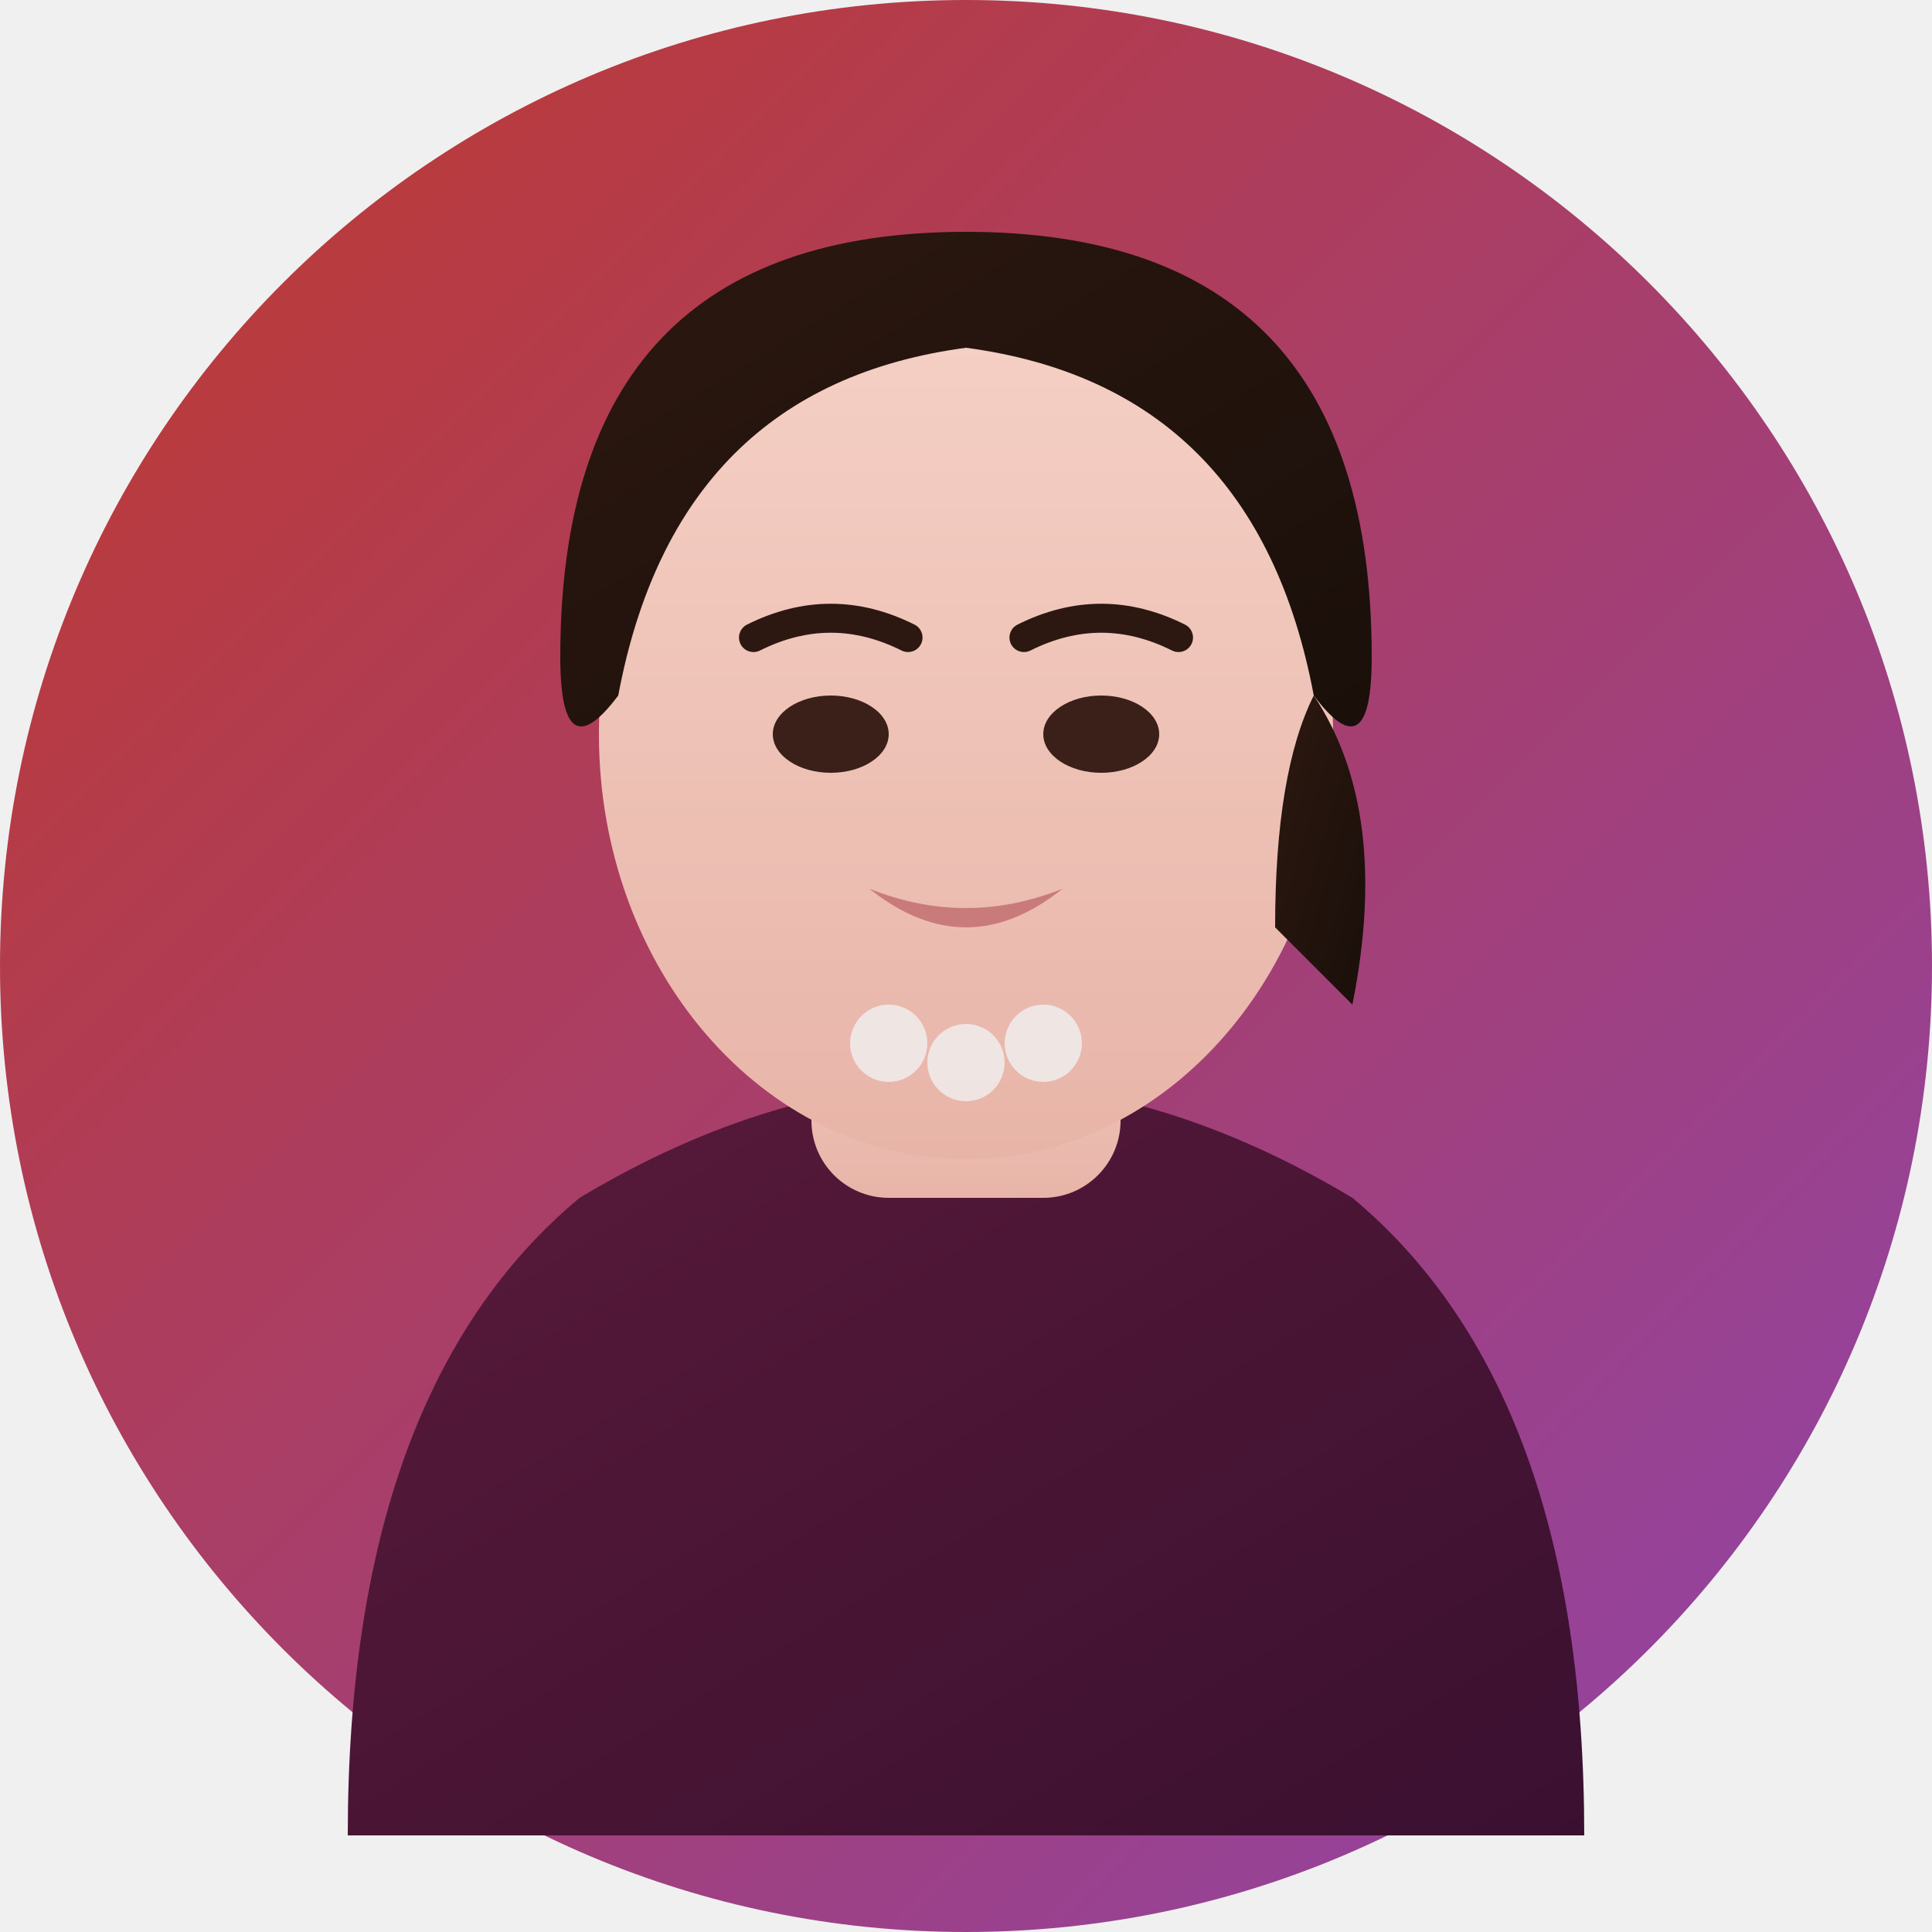
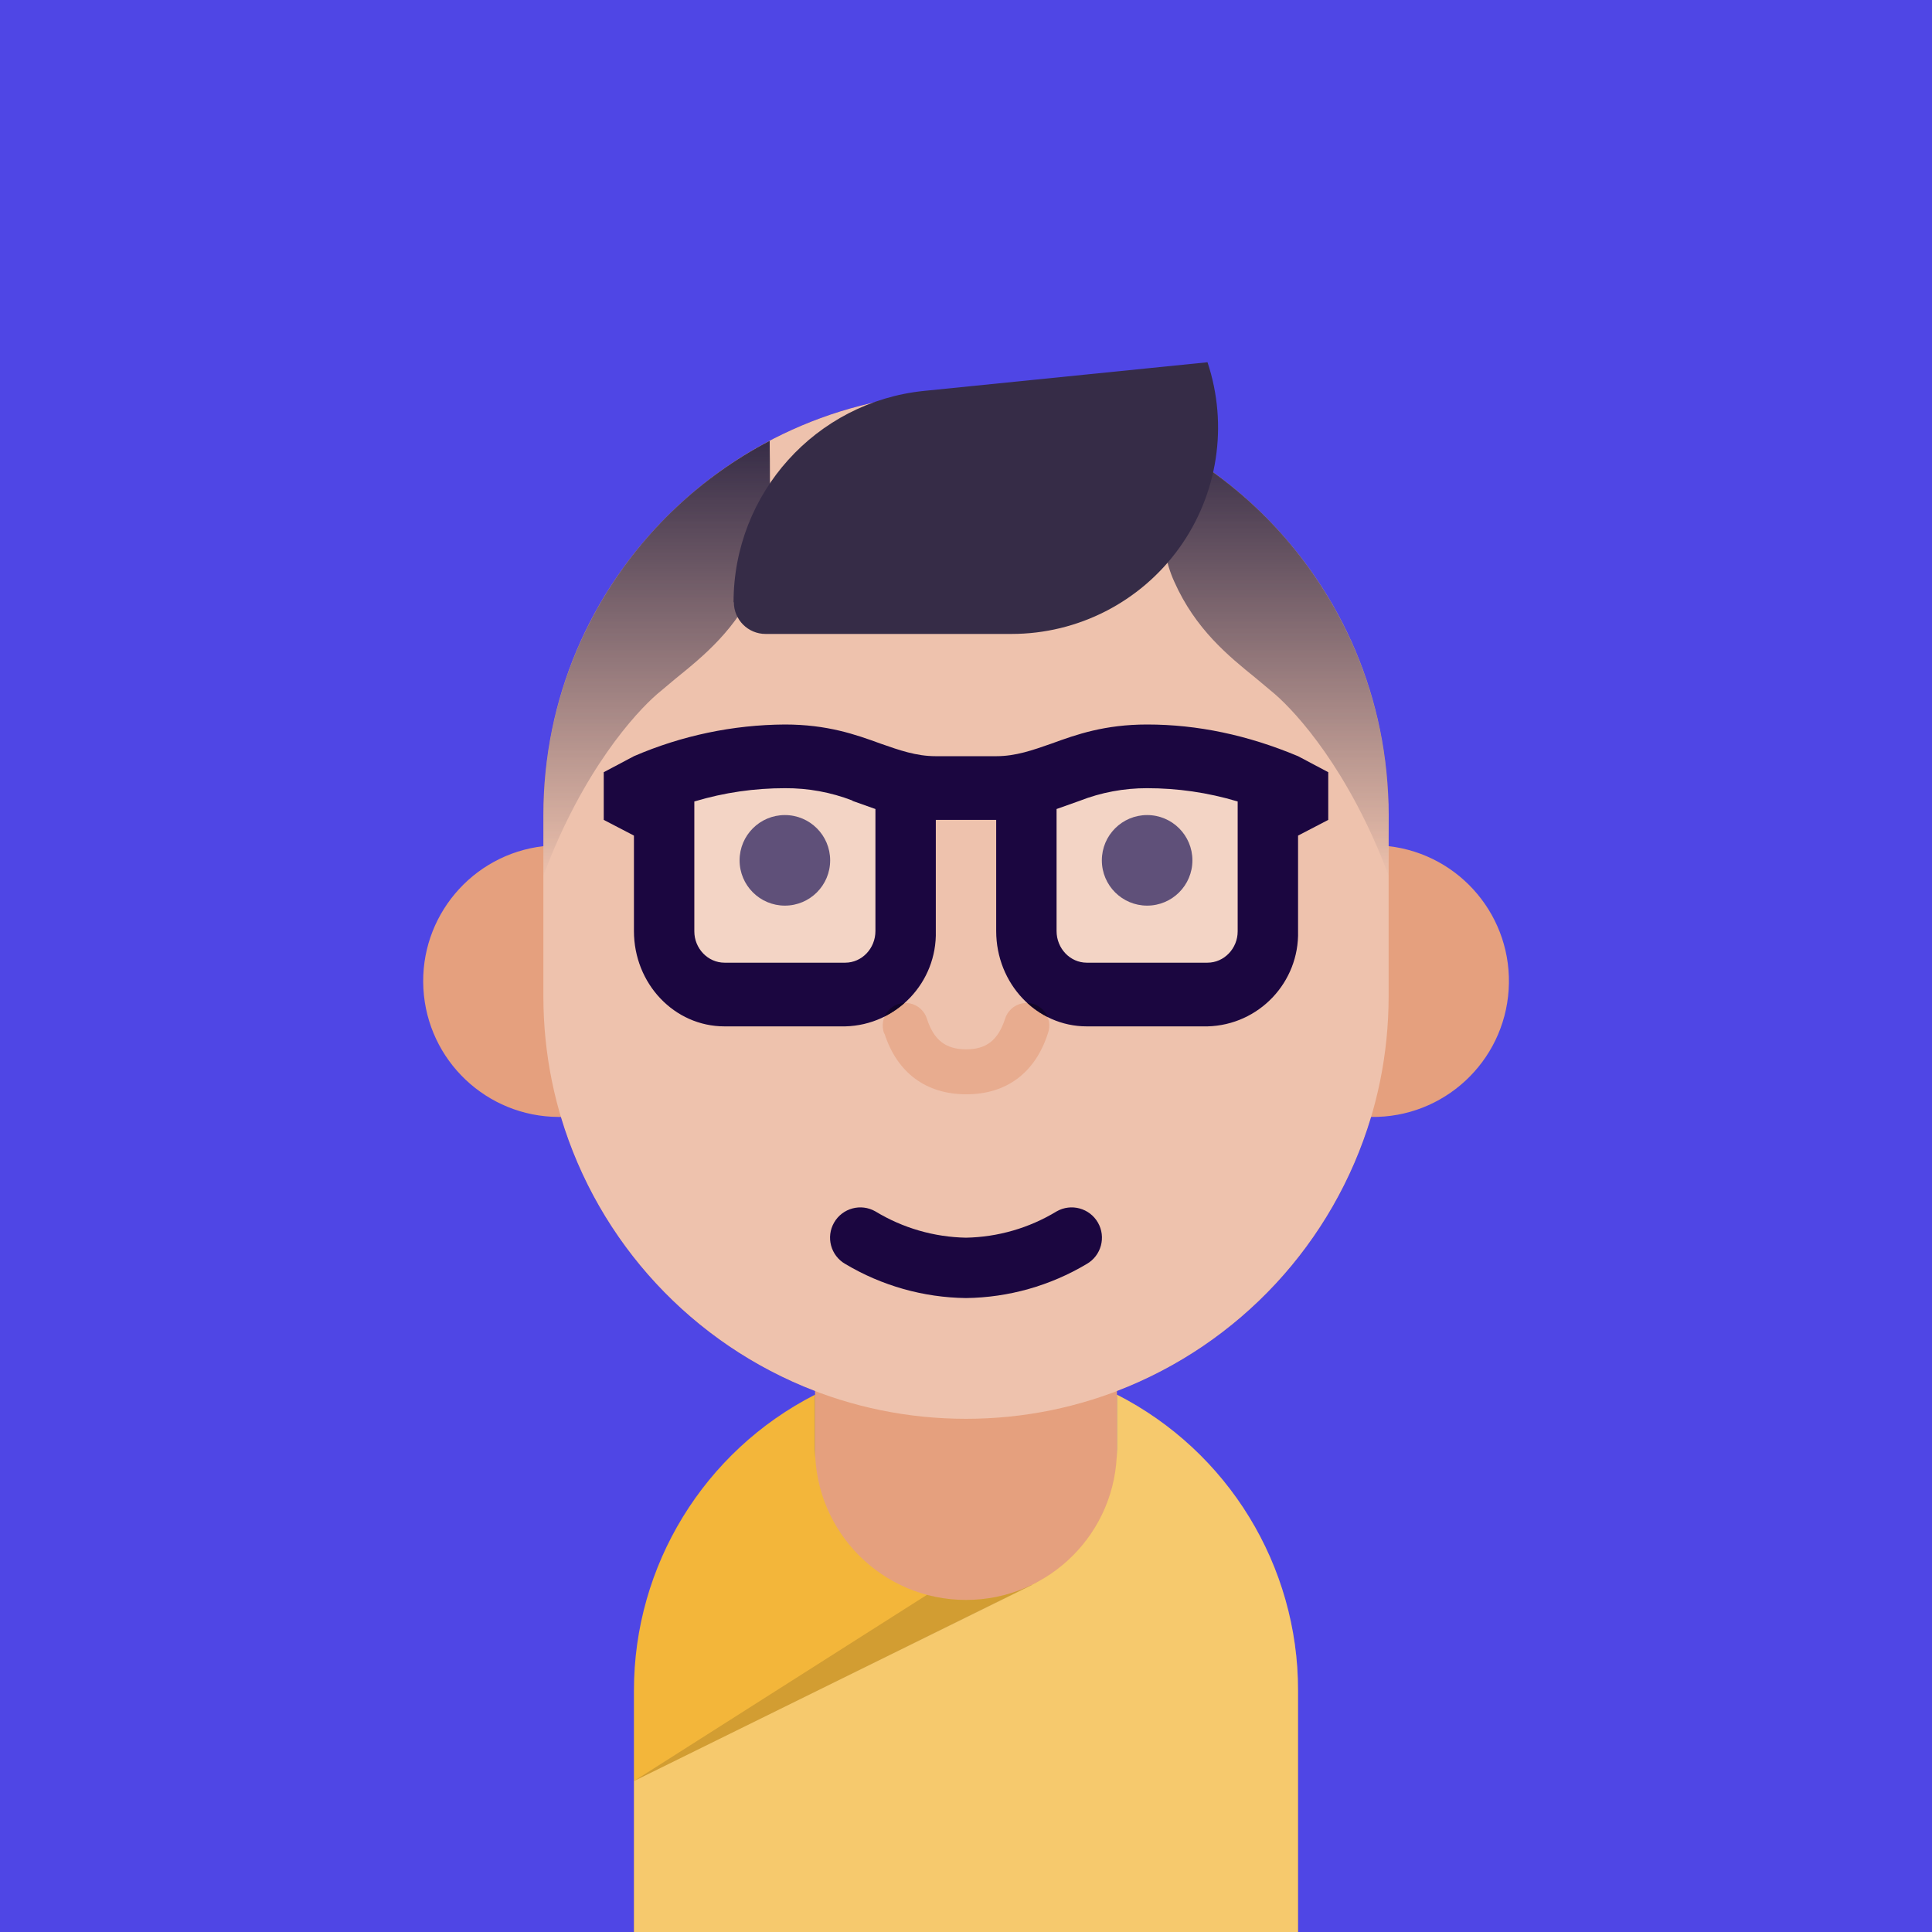
- <svg xmlns="http://www.w3.org/2000/svg" viewBox="0 0 100 100">
-   <defs>
-     <linearGradient id="bg" x1="0%" y1="0%" x2="100%" y2="100%">
-       <stop offset="0%" stop-color="#c0392b" />
-       <stop offset="100%" stop-color="#8e44ad" />
-     </linearGradient>
-     <linearGradient id="skin" x1="0%" y1="0%" x2="0%" y2="100%">
-       <stop offset="0%" stop-color="#f5d0c5" />
-       <stop offset="100%" stop-color="#e8b4a8" />
-     </linearGradient>
-     <linearGradient id="hair" x1="0%" y1="0%" x2="100%" y2="100%">
-       <stop offset="0%" stop-color="#2c1810" />
-       <stop offset="100%" stop-color="#1a0f0a" />
-     </linearGradient>
-     <linearGradient id="suit" x1="0%" y1="0%" x2="100%" y2="100%">
-       <stop offset="0%" stop-color="#5a1a3a" />
-       <stop offset="100%" stop-color="#3a1030" />
-     </linearGradient>
-     <filter id="shadow">
-       <feDropShadow dx="0" dy="2" stdDeviation="3" flood-opacity="0.3" />
-     </filter>
-   </defs>
-   <circle cx="50" cy="50" r="50" fill="url(#bg)" />
-   <path d="M18 95 Q18 72 30 62 Q40 56 50 56 Q60 56 70 62 Q82 72 82 95 Z" fill="url(#suit)" />
-   <rect x="42" y="48" width="16" height="14" fill="url(#skin)" rx="4" />
-   <ellipse cx="50" cy="38" rx="19" ry="22" fill="url(#skin)" />
-   <path d="M29 34 Q29 12 50 12 Q71 12 71 34 Q71 40 68 36 Q65 20 50 18 Q35 20 32 36 Q29 40 29 34 Z" fill="url(#hair)" />
-   <path d="M68 36 Q72 42 70 52 L66 48 Q66 40 68 36 Z" fill="url(#hair)" />
-   <ellipse cx="43" cy="38" rx="3" ry="2" fill="#3a2018" />
-   <ellipse cx="57" cy="38" rx="3" ry="2" fill="#3a2018" />
-   <path d="M39 33 Q43 31 47 33" stroke="#2c1810" stroke-width="1.5" fill="none" stroke-linecap="round" />
-   <path d="M53 33 Q57 31 61 33" stroke="#2c1810" stroke-width="1.5" fill="none" stroke-linecap="round" />
-   <path d="M45 46 Q50 48 55 46 Q50 50 45 46 Z" fill="#c97b7b" />
-   <circle cx="46" cy="54" r="2" fill="#f0f0f0" opacity="0.8" />
-   <circle cx="50" cy="55" r="2" fill="#f0f0f0" opacity="0.8" />
-   <circle cx="54" cy="54" r="2" fill="#f0f0f0" opacity="0.8" />
+ <svg xmlns="http://www.w3.org/2000/svg" viewBox="0 0 64 64" fill="none" shape-rendering="auto">
+   <mask id="viewboxMask">
+     <rect width="64" height="64" rx="0" ry="0" x="0" y="0" fill="#fff" />
+   </mask>
+   <g mask="url(#viewboxMask)">
+     <rect fill="#4f46e5" width="64" height="64" x="0" y="0" />
+     <path d="M37 46.08V52a5 5 0 0 1-10 0v-5.92A14.04 14.04 0 0 1 18.58 37h-.08a4.5 4.5 0 0 1-.5-8.97V27a14 14 0 1 1 28 0v1.03a4.5 4.5 0 0 1-.58 8.97A14.04 14.04 0 0 1 37 46.08Z" fill="#e5a07e" />
+     <mask id="personas-a" style="mask-type:luminance" maskUnits="userSpaceOnUse" x="14" y="13" width="36" height="44">
+       <path d="M37 46.08V52a5 5 0 0 1-10 0v-5.92A14.04 14.04 0 0 1 18.58 37h-.08a4.5 4.5 0 0 1-.5-8.97V27a14 14 0 1 1 28 0v1.03a4.5 4.5 0 0 1-.58 8.97A14.04 14.04 0 0 1 37 46.08Z" fill="#fff" />
+     </mask>
+     <g mask="url(#personas-a)">
+       <path d="M32 13a14 14 0 0 1 14 14v6a14 14 0 1 1-28 0v-6a14 14 0 0 1 14-14Z" fill="#fff" style="mix-blend-mode:overlay" opacity=".36" />
+     </g>
+     <g transform="translate(20 24)">
+       <path d="M6 6a1.5 1.5 0 1 0 0-3 1.5 1.5 0 0 0 0 3ZM18 6a1.5 1.5 0 1 0 0-3 1.5 1.5 0 0 0 0 3Z" fill="#1B0640" />
+       <path d="M9 2H3v6h6V2ZM21 2h-6v6h6V2Z" opacity=".3" fill="#fff" />
+       <path fill-rule="evenodd" clip-rule="evenodd" d="M11 1.05h2c.65 0 1.21-.2 1.84-.42C15.66.33 16.6 0 18 0c1.67 0 3.33.35 5 1.05l1 .53v1.58l-1 .52v3.16A3.08 3.08 0 0 1 20 10h-4c-1.66 0-3-1.41-3-3.16V3.16h-2v3.68A3.08 3.08 0 0 1 8 10H4c-1.66 0-3-1.41-3-3.16V3.68l-1-.52V1.58l1-.53A12.8 12.8 0 0 1 6 0c1.4 0 2.34.33 3.16.63.63.22 1.19.42 1.84.42ZM8.24 2.52A6.1 6.1 0 0 0 6 2.11c-1 0-2 .14-3 .44v4.3c0 .57.45 1.04 1 1.04h4c.55 0 1-.47 1-1.05V2.8l-.76-.27ZM15 2.8l.76-.27A6.1 6.1 0 0 1 18 2.11c1 0 2 .14 3 .44v4.3c0 .57-.45 1.04-1 1.04h-4c-.55 0-1-.47-1-1.05V2.8Z" fill="#1B0640" />
+     </g>
+     <g transform="translate(2 2)">
+       <mask id="hairFade-b" style="mask-type:alpha" maskUnits="userSpaceOnUse" x="16" y="12" width="28" height="15">
+         <path fill-rule="evenodd" clip-rule="evenodd" d="M16 27v-2a14 14 0 0 1 7.5-12.4v.14c.09 1.68.16 3.3-.4 4.53-.7 1.57-1.78 2.45-2.72 3.21l-.62.52c-.7.61-2.44 2.49-3.76 6Zm28 0v-2a14 14 0 0 0-7.5-12.4v.14c-.09 1.68-.16 3.3.4 4.53.7 1.57 1.78 2.45 2.72 3.21l.62.52c.7.61 2.44 2.49 3.76 6Z" fill="url(#hairFade-a)" />
+       </mask>
+       <g mask="url(#hairFade-b)">
+         <path fill-rule="evenodd" clip-rule="evenodd" d="m16 27-.2-14.4h7.7l.06 14.4H16Zm20.72 0H44l-.07-14.4H36.5l.22 14.4Z" fill="#362c47" />
+       </g>
+       <path d="M22.3 17.95c0-3.6 2.72-6.63 6.3-7L38 10a6.84 6.84 0 0 1-6.49 9h-8.15c-.58 0-1.05-.47-1.05-1.05Z" fill="#362c47" />
+       <defs>
+         <linearGradient id="hairFade-a" x1="16" y1="12.6" x2="16" y2="27" gradientUnits="userSpaceOnUse">
+           <stop />
+           <stop offset="1" stop-opacity=".01" />
+         </linearGradient>
+       </defs>
+     </g>
+     <g transform="translate(11 44)">
+       <path d="M32 20H10v-8a11 11 0 0 1 6-9.8V4a5 5 0 0 0 10 0V2.2a11 11 0 0 1 6 9.8v8Z" fill="#f3b63a" />
+       <mask id="bodySmall-a" style="mask-type:luminance" maskUnits="userSpaceOnUse" x="10" y="2" width="22" height="18">
+         <path d="M32 20H10v-8a11 11 0 0 1 6-9.8V4a5 5 0 0 0 10 0V2.2a11 11 0 0 1 6 9.8v8Z" fill="#fff" />
+       </mask>
+       <g mask="url(#bodySmall-a)">
+         <path opacity=".14" d="M20.62 8.25 22 8l1.2.5L10 15l10.62-6.75Z" fill="#000" />
+         <path d="M21 1h11v47H10V15l13.34-6.58L21 1Z" fill="#fff" style="mix-blend-mode:overlay" opacity=".26" />
+       </g>
+     </g>
+     <g transform="translate(23 36)">
+       <path d="M5 5.87a1 1 0 1 1 1-1.74A6 6 0 0 0 9 5a6 6 0 0 0 3-.87 1 1 0 1 1 1 1.74A8 8 0 0 1 9 7a8 8 0 0 1-4-1.13Z" fill="#1B0640" />
+     </g>
+     <g transform="translate(24 28)">
+       <path d="M5.29 6.24a.75.75 0 1 1 1.42-.48c.23.7.62 1 1.3 1 .66 0 1.05-.3 1.28-1a.75.75 0 1 1 1.42.48c-.42 1.3-1.37 2.01-2.7 2.01S5.72 7.54 5.3 6.24Z" fill="#000" style="mix-blend-mode:overlay" opacity=".36" />
+     </g>
+     <g transform="translate(14 26)" />
+   </g>
</svg>
